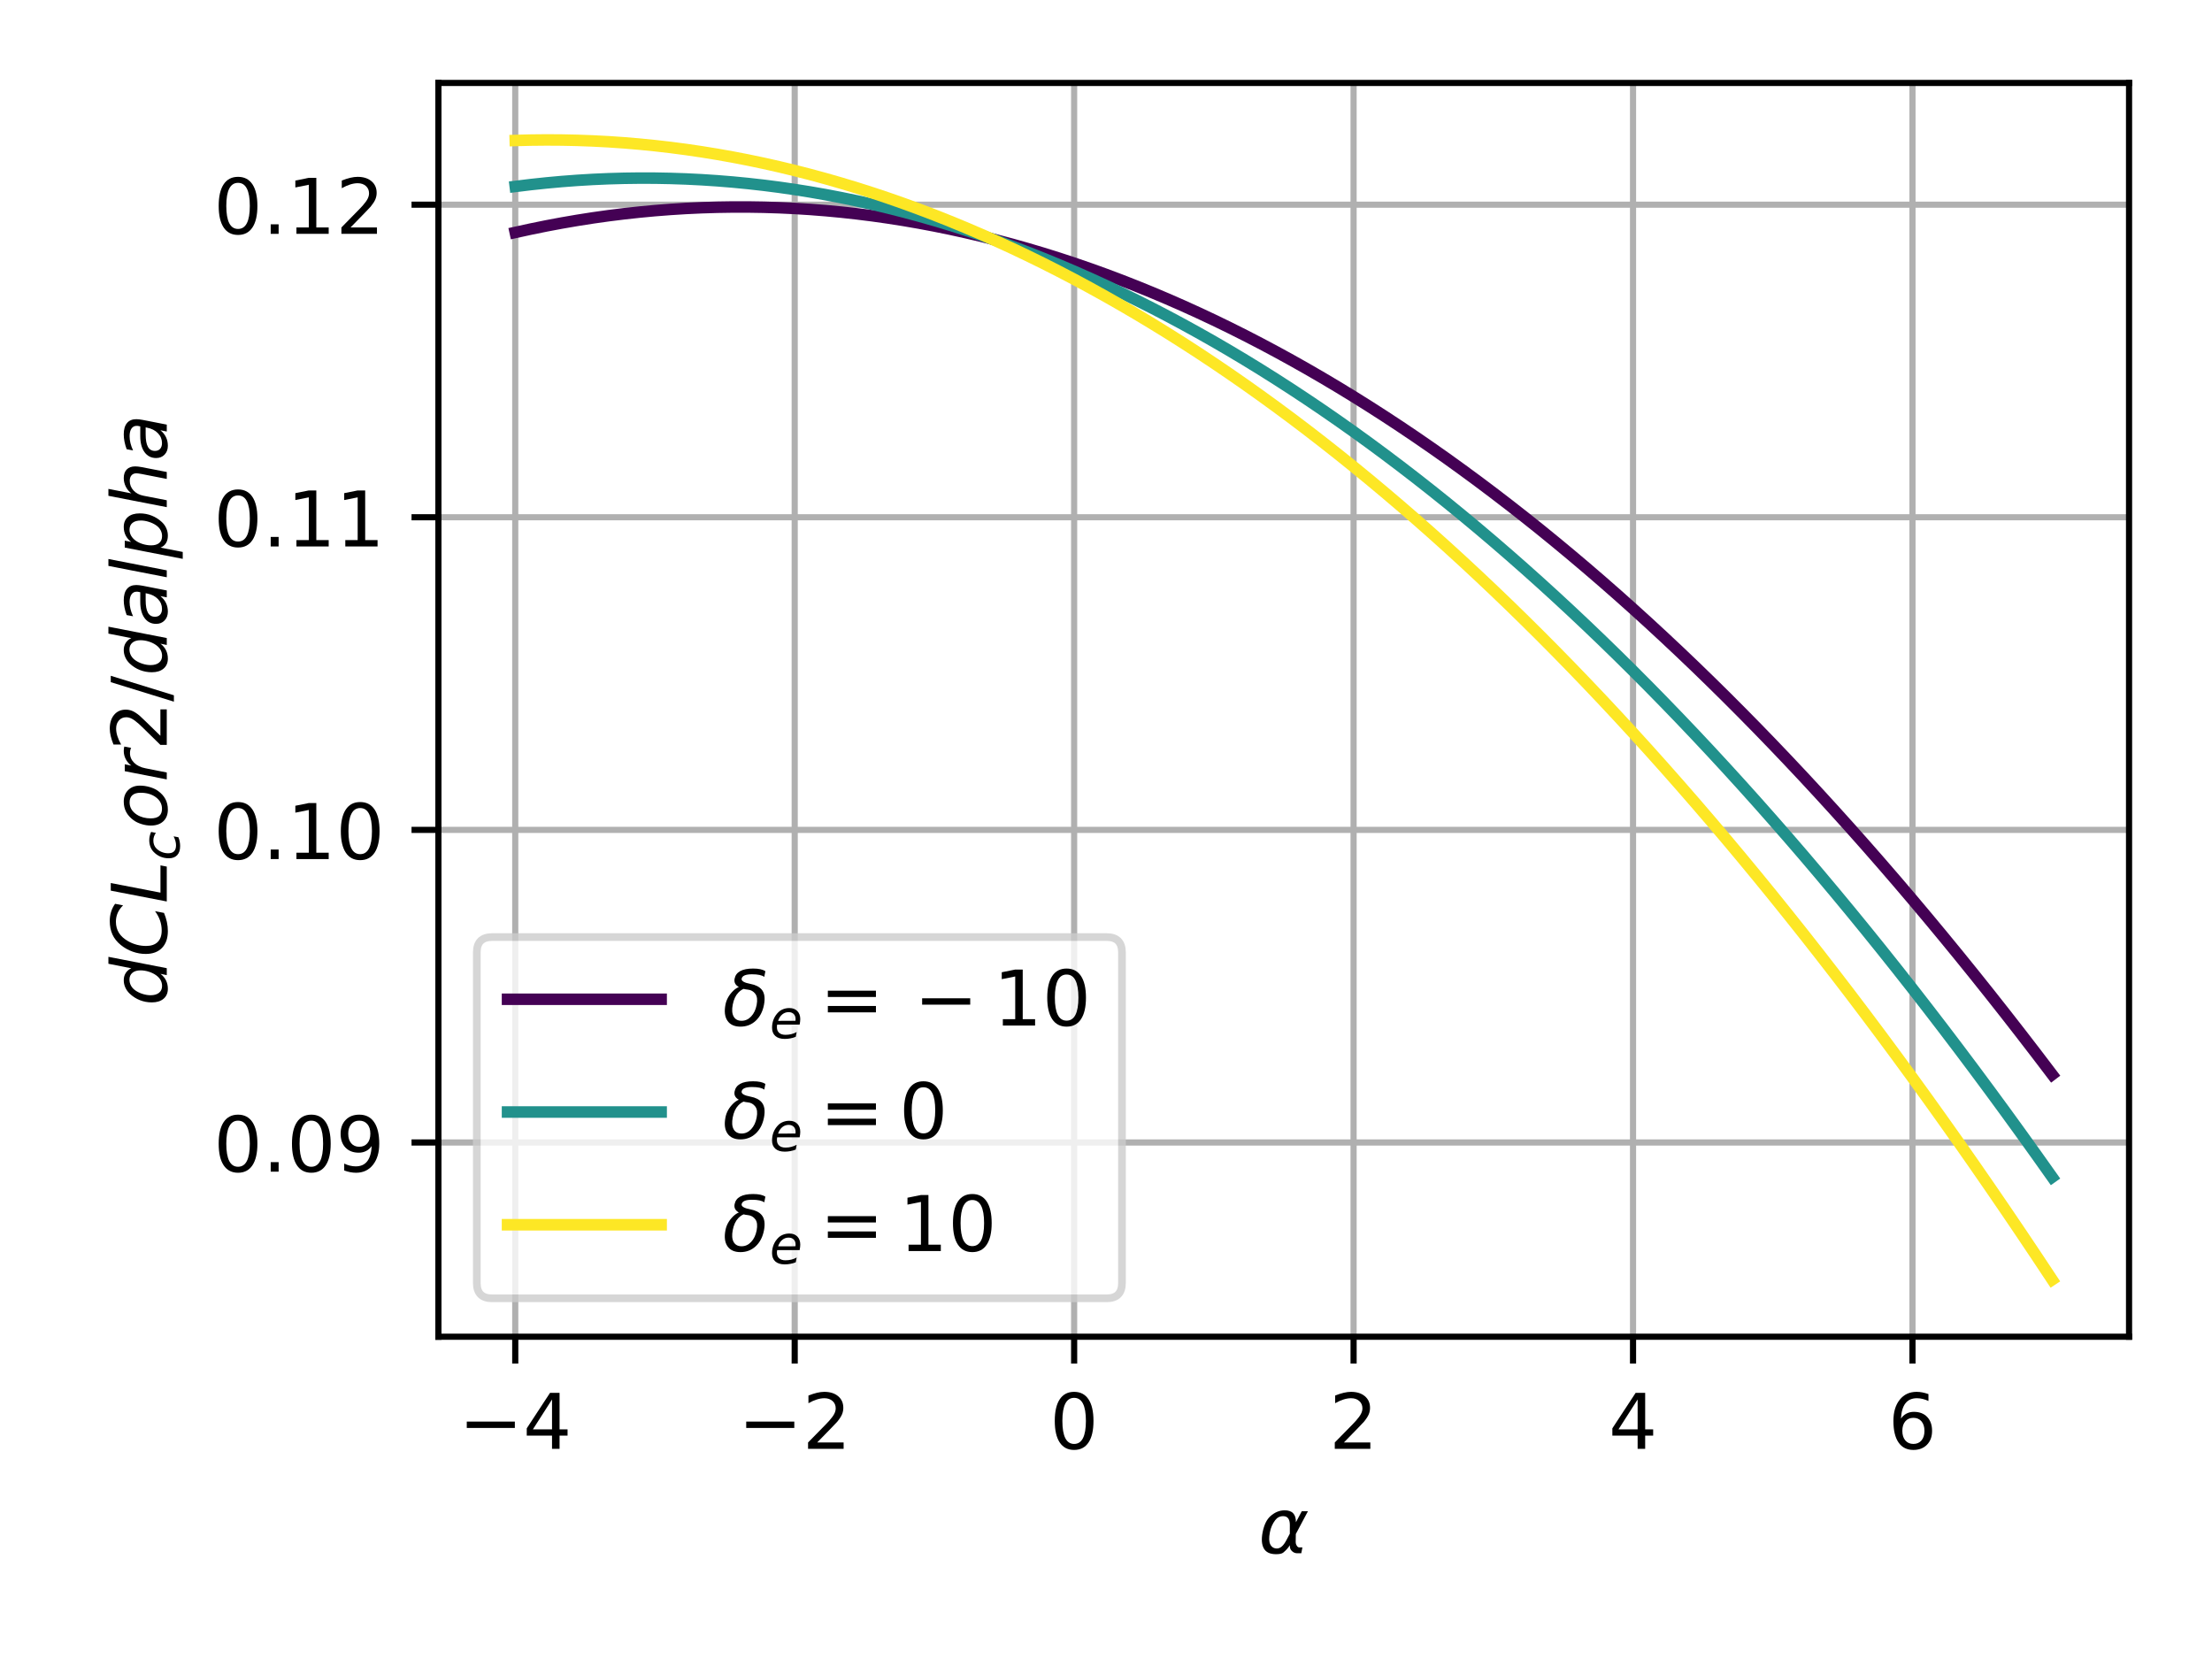
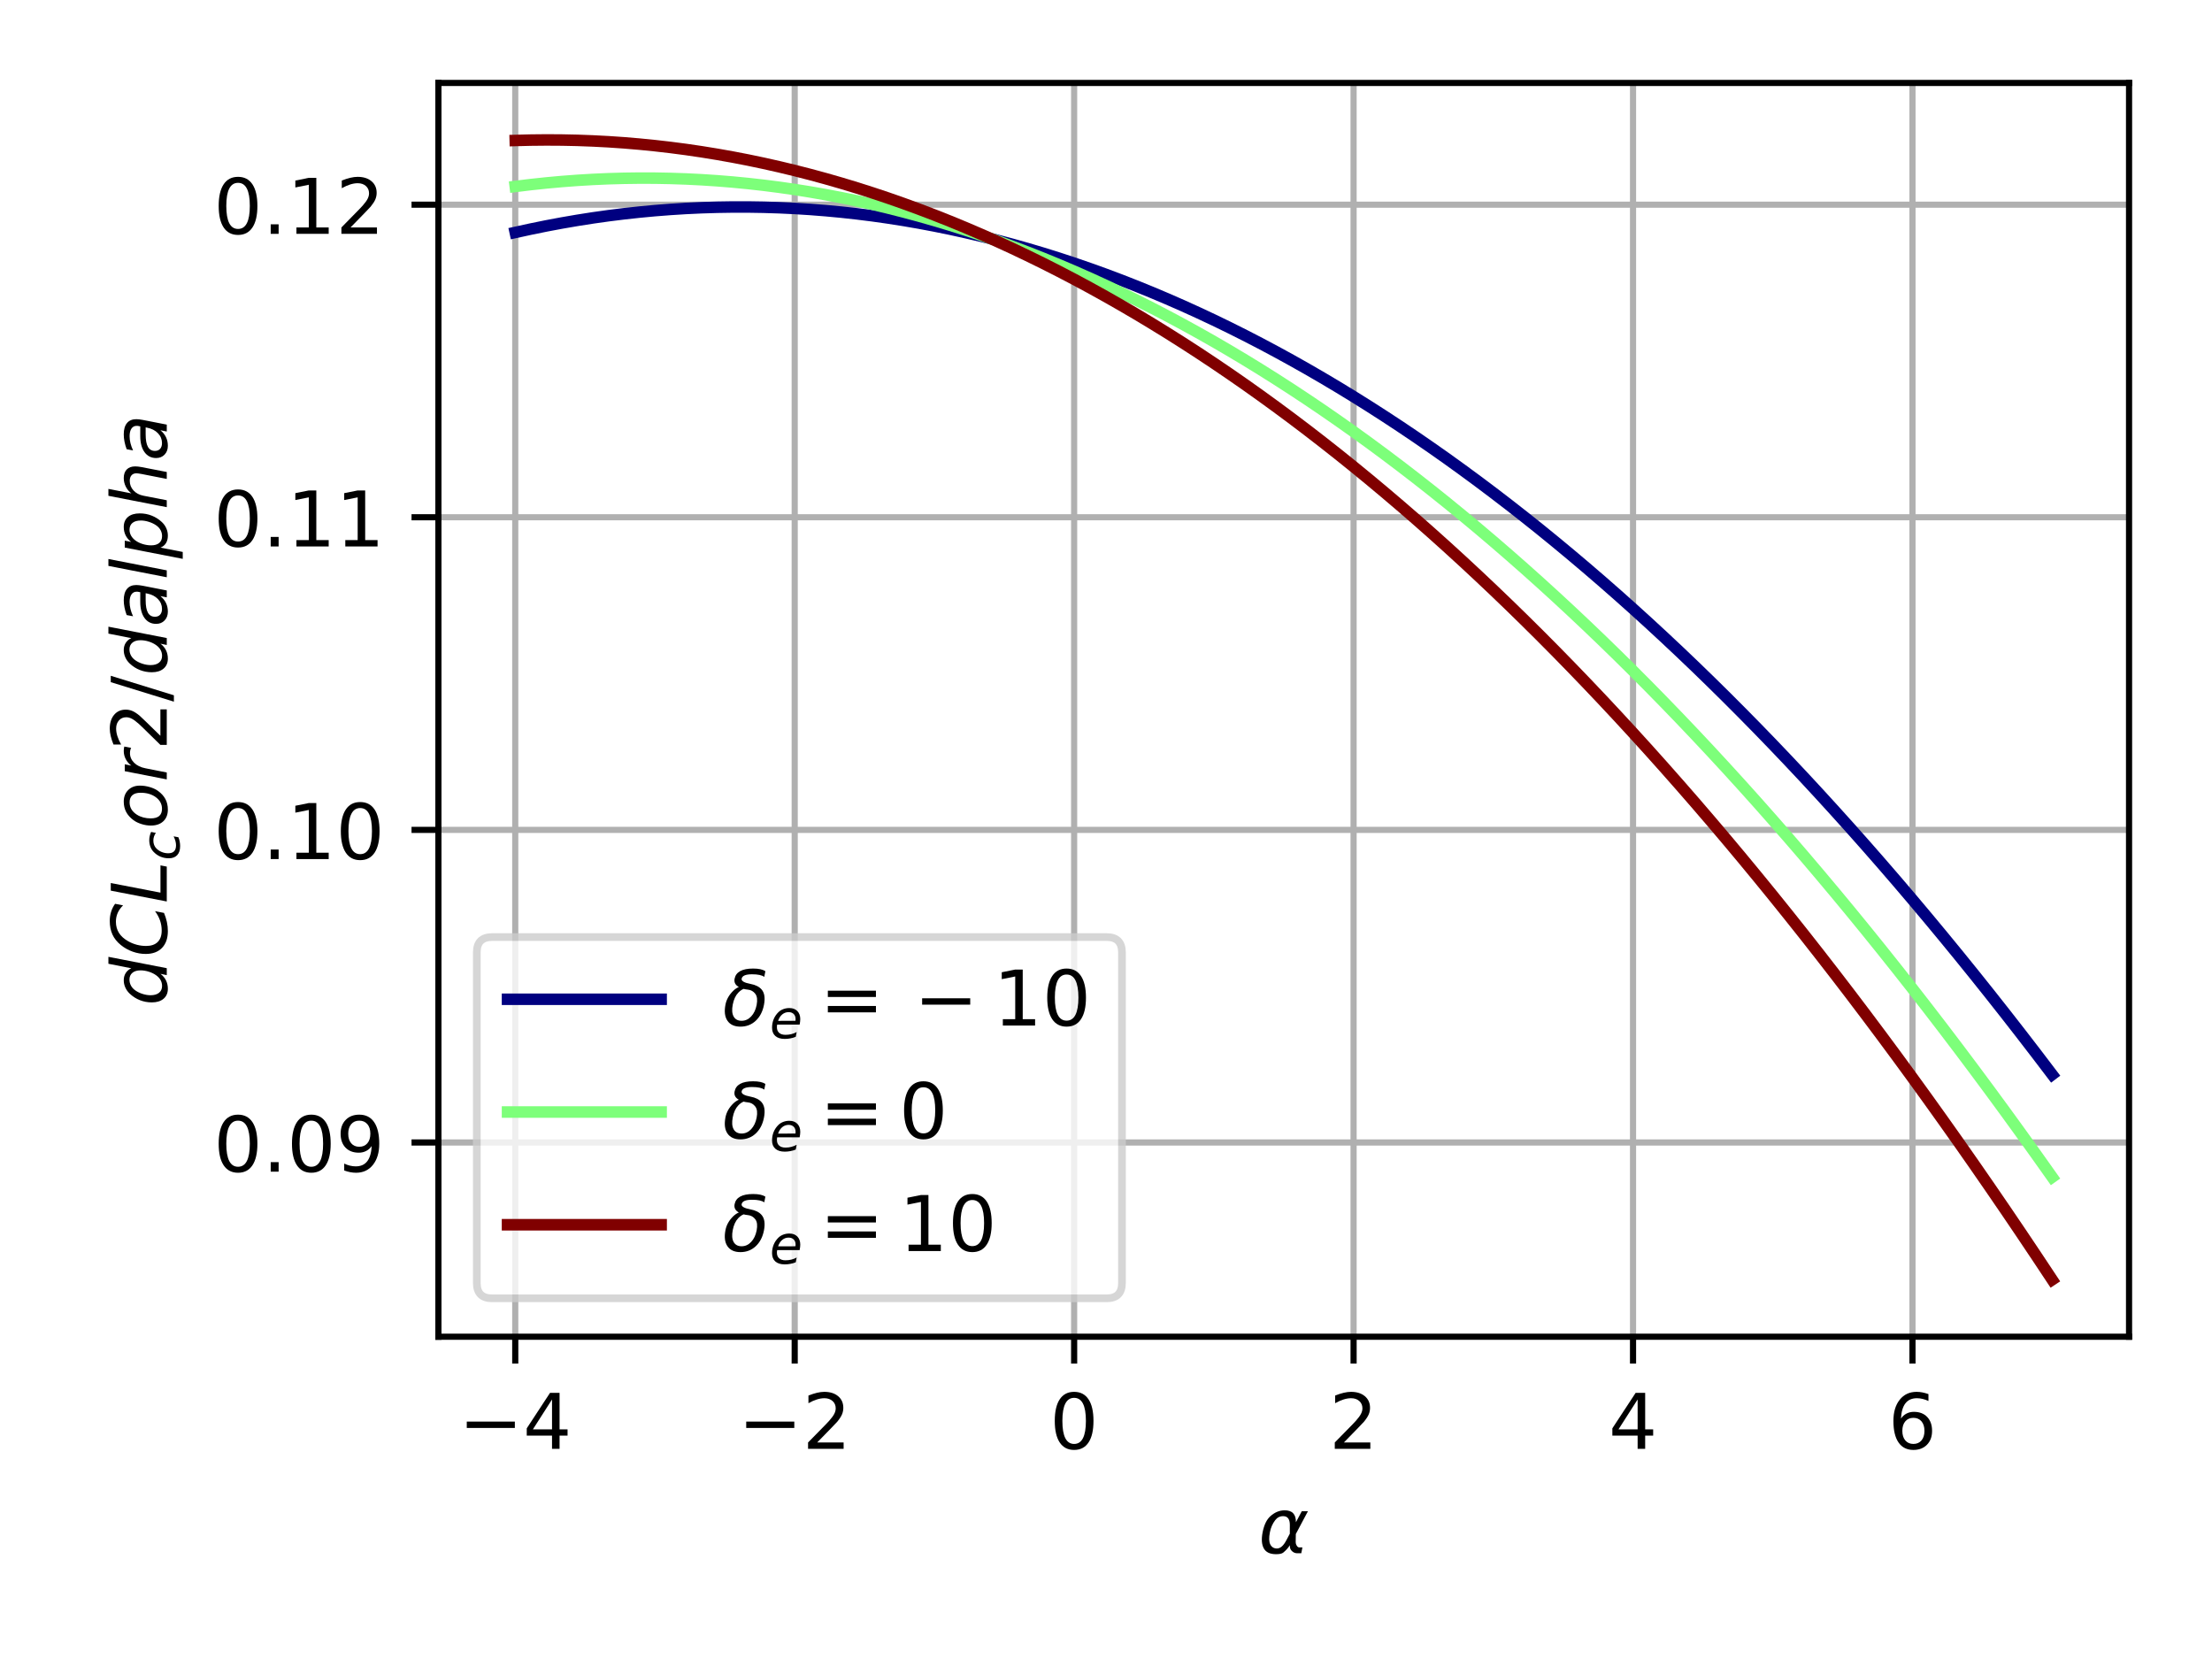
<svg xmlns="http://www.w3.org/2000/svg" xmlns:xlink="http://www.w3.org/1999/xlink" width="288pt" height="216pt" viewBox="0 0 288 216" version="1.1">
  <defs>
    <style type="text/css">*{stroke-linejoin: round; stroke-linecap: butt}</style>
  </defs>
  <g id="figure_1">
    <g id="patch_1">
      <path d="M 0 216  L 288 216  L 288 0  L 0 0  z " style="fill: #ffffff" />
    </g>
    <g id="axes_1">
      <g id="patch_2">
        <path d="M 57.08 174.04  L 277.2 174.04  L 277.2 10.8  L 57.08 10.8  z " style="fill: #ffffff" />
      </g>
      <g id="matplotlib.axis_1">
        <g id="xtick_1">
          <g id="line2d_1">
-             <path d="M 67.085 174.04  L 67.085 10.8  " clip-path="url(#pfc9442ded2)" style="fill: none; stroke: #b0b0b0; stroke-width: 0.8; stroke-linecap: square" />
+             <path d="M 67.085 174.04  L 67.085 10.8  " clip-path="url(#pbfcb47fa9d)" style="fill: none; stroke: #b0b0b0; stroke-width: 0.8; stroke-linecap: square" />
          </g>
          <g id="line2d_2">
            <defs>
-               <path id="mad3a9ad420" d="M 0 0  L 0 3.5  " style="stroke: #000000; stroke-width: 0.8" />
-             </defs>
-             <g>
-               <use xlink:href="#mad3a9ad420" x="67.085" y="174.04" style="stroke: #000000; stroke-width: 0.8" />
+               <path id="m7118b5c77f" d="M 0 0  L 0 3.5  " style="stroke: #000000; stroke-width: 0.8" />
+             </defs>
+             <g>
+               <use xlink:href="#m7118b5c77f" x="67.085" y="174.04" style="stroke: #000000; stroke-width: 0.8" />
            </g>
          </g>
          <g id="text_1">
            <g transform="translate(59.71436 188.6384) scale(0.1 -0.1)">
              <defs>
                <path id="DejaVuSans-2212" d="M 678 2272  L 4684 2272  L 4684 1741  L 678 1741  L 678 2272  z " transform="scale(0.015625)" />
                <path id="DejaVuSans-34" d="M 2419 4116  L 825 1625  L 2419 1625  L 2419 4116  z M 2253 4666  L 3047 4666  L 3047 1625  L 3713 1625  L 3713 1100  L 3047 1100  L 3047 0  L 2419 0  L 2419 1100  L 313 1100  L 313 1709  L 2253 4666  z " transform="scale(0.015625)" />
              </defs>
              <use xlink:href="#DejaVuSans-2212" />
              <use xlink:href="#DejaVuSans-34" x="83.789" />
            </g>
          </g>
        </g>
        <g id="xtick_2">
          <g id="line2d_3">
-             <path d="M 103.469 174.04  L 103.469 10.8  " clip-path="url(#pfc9442ded2)" style="fill: none; stroke: #b0b0b0; stroke-width: 0.8; stroke-linecap: square" />
+             <path d="M 103.469 174.04  L 103.469 10.8  " clip-path="url(#pbfcb47fa9d)" style="fill: none; stroke: #b0b0b0; stroke-width: 0.8; stroke-linecap: square" />
          </g>
          <g id="line2d_4">
            <g>
-               <use xlink:href="#mad3a9ad420" x="103.469" y="174.04" style="stroke: #000000; stroke-width: 0.8" />
+               <use xlink:href="#m7118b5c77f" x="103.469" y="174.04" style="stroke: #000000; stroke-width: 0.8" />
            </g>
          </g>
          <g id="text_2">
            <g transform="translate(96.09783 188.6384) scale(0.1 -0.1)">
              <defs>
                <path id="DejaVuSans-32" d="M 1228 531  L 3431 531  L 3431 0  L 469 0  L 469 531  Q 828 903 1448 1529  Q 2069 2156 2228 2338  Q 2531 2678 2651 2914  Q 2772 3150 2772 3378  Q 2772 3750 2511 3984  Q 2250 4219 1831 4219  Q 1534 4219 1204 4116  Q 875 4013 500 3803  L 500 4441  Q 881 4594 1212 4672  Q 1544 4750 1819 4750  Q 2544 4750 2975 4387  Q 3406 4025 3406 3419  Q 3406 3131 3298 2873  Q 3191 2616 2906 2266  Q 2828 2175 2409 1742  Q 1991 1309 1228 531  z " transform="scale(0.015625)" />
              </defs>
              <use xlink:href="#DejaVuSans-2212" />
              <use xlink:href="#DejaVuSans-32" x="83.789" />
            </g>
          </g>
        </g>
        <g id="xtick_3">
          <g id="line2d_5">
-             <path d="M 139.852 174.04  L 139.852 10.8  " clip-path="url(#pfc9442ded2)" style="fill: none; stroke: #b0b0b0; stroke-width: 0.8; stroke-linecap: square" />
+             <path d="M 139.852 174.04  L 139.852 10.8  " clip-path="url(#pbfcb47fa9d)" style="fill: none; stroke: #b0b0b0; stroke-width: 0.8; stroke-linecap: square" />
          </g>
          <g id="line2d_6">
            <g>
-               <use xlink:href="#mad3a9ad420" x="139.852" y="174.04" style="stroke: #000000; stroke-width: 0.8" />
+               <use xlink:href="#m7118b5c77f" x="139.852" y="174.04" style="stroke: #000000; stroke-width: 0.8" />
            </g>
          </g>
          <g id="text_3">
            <g transform="translate(136.6711 188.6384) scale(0.1 -0.1)">
              <defs>
                <path id="DejaVuSans-30" d="M 2034 4250  Q 1547 4250 1301 3770  Q 1056 3291 1056 2328  Q 1056 1369 1301 889  Q 1547 409 2034 409  Q 2525 409 2770 889  Q 3016 1369 3016 2328  Q 3016 3291 2770 3770  Q 2525 4250 2034 4250  z M 2034 4750  Q 2819 4750 3233 4129  Q 3647 3509 3647 2328  Q 3647 1150 3233 529  Q 2819 -91 2034 -91  Q 1250 -91 836 529  Q 422 1150 422 2328  Q 422 3509 836 4129  Q 1250 4750 2034 4750  z " transform="scale(0.015625)" />
              </defs>
              <use xlink:href="#DejaVuSans-30" />
            </g>
          </g>
        </g>
        <g id="xtick_4">
          <g id="line2d_7">
-             <path d="M 176.236 174.04  L 176.236 10.8  " clip-path="url(#pfc9442ded2)" style="fill: none; stroke: #b0b0b0; stroke-width: 0.8; stroke-linecap: square" />
+             <path d="M 176.236 174.04  L 176.236 10.8  " clip-path="url(#pbfcb47fa9d)" style="fill: none; stroke: #b0b0b0; stroke-width: 0.8; stroke-linecap: square" />
          </g>
          <g id="line2d_8">
            <g>
-               <use xlink:href="#mad3a9ad420" x="176.236" y="174.04" style="stroke: #000000; stroke-width: 0.8" />
+               <use xlink:href="#m7118b5c77f" x="176.236" y="174.04" style="stroke: #000000; stroke-width: 0.8" />
            </g>
          </g>
          <g id="text_4">
            <g transform="translate(173.0546 188.6384) scale(0.1 -0.1)">
              <use xlink:href="#DejaVuSans-32" />
            </g>
          </g>
        </g>
        <g id="xtick_5">
          <g id="line2d_9">
-             <path d="M 212.619 174.04  L 212.619 10.8  " clip-path="url(#pfc9442ded2)" style="fill: none; stroke: #b0b0b0; stroke-width: 0.8; stroke-linecap: square" />
+             <path d="M 212.619 174.04  L 212.619 10.8  " clip-path="url(#pbfcb47fa9d)" style="fill: none; stroke: #b0b0b0; stroke-width: 0.8; stroke-linecap: square" />
          </g>
          <g id="line2d_10">
            <g>
-               <use xlink:href="#mad3a9ad420" x="212.619" y="174.04" style="stroke: #000000; stroke-width: 0.8" />
+               <use xlink:href="#m7118b5c77f" x="212.619" y="174.04" style="stroke: #000000; stroke-width: 0.8" />
            </g>
          </g>
          <g id="text_5">
            <g transform="translate(209.4381 188.6384) scale(0.1 -0.1)">
              <use xlink:href="#DejaVuSans-34" />
            </g>
          </g>
        </g>
        <g id="xtick_6">
          <g id="line2d_11">
-             <path d="M 249.003 174.04  L 249.003 10.8  " clip-path="url(#pfc9442ded2)" style="fill: none; stroke: #b0b0b0; stroke-width: 0.8; stroke-linecap: square" />
+             <path d="M 249.003 174.04  L 249.003 10.8  " clip-path="url(#pbfcb47fa9d)" style="fill: none; stroke: #b0b0b0; stroke-width: 0.8; stroke-linecap: square" />
          </g>
          <g id="line2d_12">
            <g>
-               <use xlink:href="#mad3a9ad420" x="249.003" y="174.04" style="stroke: #000000; stroke-width: 0.8" />
+               <use xlink:href="#m7118b5c77f" x="249.003" y="174.04" style="stroke: #000000; stroke-width: 0.8" />
            </g>
          </g>
          <g id="text_6">
            <g transform="translate(245.8216 188.6384) scale(0.1 -0.1)">
              <defs>
                <path id="DejaVuSans-36" d="M 2113 2584  Q 1688 2584 1439 2293  Q 1191 2003 1191 1497  Q 1191 994 1439 701  Q 1688 409 2113 409  Q 2538 409 2786 701  Q 3034 994 3034 1497  Q 3034 2003 2786 2293  Q 2538 2584 2113 2584  z M 3366 4563  L 3366 3988  Q 3128 4100 2886 4159  Q 2644 4219 2406 4219  Q 1781 4219 1451 3797  Q 1122 3375 1075 2522  Q 1259 2794 1537 2939  Q 1816 3084 2150 3084  Q 2853 3084 3261 2657  Q 3669 2231 3669 1497  Q 3669 778 3244 343  Q 2819 -91 2113 -91  Q 1303 -91 875 529  Q 447 1150 447 2328  Q 447 3434 972 4092  Q 1497 4750 2381 4750  Q 2619 4750 2861 4703  Q 3103 4656 3366 4563  z " transform="scale(0.015625)" />
              </defs>
              <use xlink:href="#DejaVuSans-36" />
            </g>
          </g>
        </g>
        <g id="text_7">
          <g transform="translate(163.84 202.3166) scale(0.1 -0.1)">
            <defs>
              <path id="DejaVuSans-Oblique-3b1" d="M 2619 1628  L 2622 2350  Q 2625 3088 2069 3091  Q 1653 3094 1394 2747  Q 1069 2319 959 1747  Q 825 1059 994 731  Q 1169 397 1547 397  Q 1966 397 2319 1063  L 2619 1628  z M 2166 3578  Q 3141 3594 3128 2584  Q 3128 2584 3616 3500  L 4128 3500  L 3119 1603  L 3109 919  Q 3109 766 3194 638  Q 3291 488 3391 488  L 3669 488  L 3575 0  L 3228 0  Q 2934 0 2722 263  Q 2622 394 2619 669  Q 2416 334 2066 50  Q 1900 -81 1453 -78  Q 722 -72 456 397  Q 184 884 353 1747  Q 534 2675 1009 3097  Q 1544 3569 2166 3578  z " transform="scale(0.015625)" />
            </defs>
            <use xlink:href="#DejaVuSans-Oblique-3b1" transform="translate(0 0.84375)" />
          </g>
        </g>
      </g>
      <g id="matplotlib.axis_2">
        <g id="ytick_1">
          <g id="line2d_13">
-             <path d="M 57.08 148.75  L 277.2 148.75  " clip-path="url(#pfc9442ded2)" style="fill: none; stroke: #b0b0b0; stroke-width: 0.8; stroke-linecap: square" />
+             <path d="M 57.08 148.75  L 277.2 148.75  " clip-path="url(#pbfcb47fa9d)" style="fill: none; stroke: #b0b0b0; stroke-width: 0.8; stroke-linecap: square" />
          </g>
          <g id="line2d_14">
            <defs>
-               <path id="m3cb334b0f0" d="M 0 0  L -3.5 0  " style="stroke: #000000; stroke-width: 0.8" />
-             </defs>
-             <g>
-               <use xlink:href="#m3cb334b0f0" x="57.08" y="148.75" style="stroke: #000000; stroke-width: 0.8" />
+               <path id="m15b49a7892" d="M 0 0  L -3.5 0  " style="stroke: #000000; stroke-width: 0.8" />
+             </defs>
+             <g>
+               <use xlink:href="#m15b49a7892" x="57.08" y="148.75" style="stroke: #000000; stroke-width: 0.8" />
            </g>
          </g>
          <g id="text_8">
            <g transform="translate(27.81437 152.5489) scale(0.1 -0.1)">
              <defs>
                <path id="DejaVuSans-2e" d="M 684 794  L 1344 794  L 1344 0  L 684 0  L 684 794  z " transform="scale(0.015625)" />
                <path id="DejaVuSans-39" d="M 703 97  L 703 672  Q 941 559 1184 500  Q 1428 441 1663 441  Q 2288 441 2617 861  Q 2947 1281 2994 2138  Q 2813 1869 2534 1725  Q 2256 1581 1919 1581  Q 1219 1581 811 2004  Q 403 2428 403 3163  Q 403 3881 828 4315  Q 1253 4750 1959 4750  Q 2769 4750 3195 4129  Q 3622 3509 3622 2328  Q 3622 1225 3098 567  Q 2575 -91 1691 -91  Q 1453 -91 1209 -44  Q 966 3 703 97  z M 1959 2075  Q 2384 2075 2632 2365  Q 2881 2656 2881 3163  Q 2881 3666 2632 3958  Q 2384 4250 1959 4250  Q 1534 4250 1286 3958  Q 1038 3666 1038 3163  Q 1038 2656 1286 2365  Q 1534 2075 1959 2075  z " transform="scale(0.015625)" />
              </defs>
              <use xlink:href="#DejaVuSans-30" />
              <use xlink:href="#DejaVuSans-2e" x="63.623" />
              <use xlink:href="#DejaVuSans-30" x="95.41" />
              <use xlink:href="#DejaVuSans-39" x="159.033" />
            </g>
          </g>
        </g>
        <g id="ytick_2">
          <g id="line2d_15">
-             <path d="M 57.08 108.049  L 277.2 108.049  " clip-path="url(#pfc9442ded2)" style="fill: none; stroke: #b0b0b0; stroke-width: 0.8; stroke-linecap: square" />
+             <path d="M 57.08 108.049  L 277.2 108.049  " clip-path="url(#pbfcb47fa9d)" style="fill: none; stroke: #b0b0b0; stroke-width: 0.8; stroke-linecap: square" />
          </g>
          <g id="line2d_16">
            <g>
-               <use xlink:href="#m3cb334b0f0" x="57.08" y="108.049" style="stroke: #000000; stroke-width: 0.8" />
+               <use xlink:href="#m15b49a7892" x="57.08" y="108.049" style="stroke: #000000; stroke-width: 0.8" />
            </g>
          </g>
          <g id="text_9">
            <g transform="translate(27.81437 111.8482) scale(0.1 -0.1)">
              <defs>
                <path id="DejaVuSans-31" d="M 794 531  L 1825 531  L 1825 4091  L 703 3866  L 703 4441  L 1819 4666  L 2450 4666  L 2450 531  L 3481 531  L 3481 0  L 794 0  L 794 531  z " transform="scale(0.015625)" />
              </defs>
              <use xlink:href="#DejaVuSans-30" />
              <use xlink:href="#DejaVuSans-2e" x="63.623" />
              <use xlink:href="#DejaVuSans-31" x="95.41" />
              <use xlink:href="#DejaVuSans-30" x="159.033" />
            </g>
          </g>
        </g>
        <g id="ytick_3">
          <g id="line2d_17">
-             <path d="M 57.08 67.348  L 277.2 67.348  " clip-path="url(#pfc9442ded2)" style="fill: none; stroke: #b0b0b0; stroke-width: 0.8; stroke-linecap: square" />
+             <path d="M 57.08 67.348  L 277.2 67.348  " clip-path="url(#pbfcb47fa9d)" style="fill: none; stroke: #b0b0b0; stroke-width: 0.8; stroke-linecap: square" />
          </g>
          <g id="line2d_18">
            <g>
-               <use xlink:href="#m3cb334b0f0" x="57.08" y="67.348" style="stroke: #000000; stroke-width: 0.8" />
+               <use xlink:href="#m15b49a7892" x="57.08" y="67.348" style="stroke: #000000; stroke-width: 0.8" />
            </g>
          </g>
          <g id="text_10">
            <g transform="translate(27.81437 71.14742) scale(0.1 -0.1)">
              <use xlink:href="#DejaVuSans-30" />
              <use xlink:href="#DejaVuSans-2e" x="63.623" />
              <use xlink:href="#DejaVuSans-31" x="95.41" />
              <use xlink:href="#DejaVuSans-31" x="159.033" />
            </g>
          </g>
        </g>
        <g id="ytick_4">
          <g id="line2d_19">
-             <path d="M 57.08 26.647  L 277.2 26.647  " clip-path="url(#pfc9442ded2)" style="fill: none; stroke: #b0b0b0; stroke-width: 0.8; stroke-linecap: square" />
+             <path d="M 57.08 26.647  L 277.2 26.647  " clip-path="url(#pbfcb47fa9d)" style="fill: none; stroke: #b0b0b0; stroke-width: 0.8; stroke-linecap: square" />
          </g>
          <g id="line2d_20">
            <g>
-               <use xlink:href="#m3cb334b0f0" x="57.08" y="26.647" style="stroke: #000000; stroke-width: 0.8" />
+               <use xlink:href="#m15b49a7892" x="57.08" y="26.647" style="stroke: #000000; stroke-width: 0.8" />
            </g>
          </g>
          <g id="text_11">
            <g transform="translate(27.81437 30.44665) scale(0.1 -0.1)">
              <use xlink:href="#DejaVuSans-30" />
              <use xlink:href="#DejaVuSans-2e" x="63.623" />
              <use xlink:href="#DejaVuSans-31" x="95.41" />
              <use xlink:href="#DejaVuSans-32" x="159.033" />
            </g>
          </g>
        </g>
        <g id="text_12">
          <g transform="translate(21.71438 130.97) rotate(-90) scale(0.1 -0.1)">
            <defs>
              <path id="DejaVuSans-Oblique-64" d="M 2675 525  Q 2444 222 2128 65  Q 1813 -91 1428 -91  Q 903 -91 598 267  Q 294 625 294 1247  Q 294 1766 478 2236  Q 663 2706 1013 3078  Q 1244 3325 1534 3454  Q 1825 3584 2144 3584  Q 2481 3584 2739 3421  Q 2997 3259 3138 2956  L 3513 4863  L 4091 4863  L 3144 0  L 2566 0  L 2675 525  z M 891 1350  Q 891 897 1095 644  Q 1300 391 1663 391  Q 1931 391 2161 520  Q 2391 650 2566 903  Q 2750 1166 2856 1509  Q 2963 1853 2963 2188  Q 2963 2622 2758 2865  Q 2553 3109 2194 3109  Q 1922 3109 1687 2981  Q 1453 2853 1288 2613  Q 1106 2353 998 2009  Q 891 1666 891 1350  z " transform="scale(0.015625)" />
              <path id="DejaVuSans-Oblique-43" d="M 4447 4306  L 4319 3641  Q 4019 3944 3683 4091  Q 3347 4238 2956 4238  Q 2422 4238 2017 3981  Q 1613 3725 1319 3200  Q 1131 2863 1032 2486  Q 934 2109 934 1728  Q 934 1091 1264 756  Q 1594 422 2222 422  Q 2656 422 3056 561  Q 3456 700 3834 978  L 3688 231  Q 3316 72 2936 -9  Q 2556 -91 2175 -91  Q 1278 -91 773 396  Q 269 884 269 1753  Q 269 2309 461 2846  Q 653 3384 1013 3828  Q 1394 4300 1883 4525  Q 2372 4750 3022 4750  Q 3422 4750 3780 4639  Q 4138 4528 4447 4306  z " transform="scale(0.015625)" />
              <path id="DejaVuSans-Oblique-4c" d="M 1075 4666  L 1709 4666  L 909 525  L 3181 525  L 3078 0  L 172 0  L 1075 4666  z " transform="scale(0.015625)" />
              <path id="DejaVuSans-Oblique-63" d="M 3431 3366  L 3316 2797  Q 3109 2947 2876 3022  Q 2644 3097 2394 3097  Q 2119 3097 1870 3000  Q 1622 2903 1453 2725  Q 1184 2453 1037 2087  Q 891 1722 891 1331  Q 891 859 1127 628  Q 1363 397 1844 397  Q 2081 397 2348 469  Q 2616 541 2906 684  L 2797 116  Q 2547 13 2283 -39  Q 2019 -91 1741 -91  Q 1044 -91 669 257  Q 294 606 294 1253  Q 294 1797 489 2255  Q 684 2713 1069 3078  Q 1331 3328 1684 3456  Q 2038 3584 2456 3584  Q 2700 3584 2940 3529  Q 3181 3475 3431 3366  z " transform="scale(0.015625)" />
              <path id="DejaVuSans-Oblique-6f" d="M 1625 -91  Q 1009 -91 651 289  Q 294 669 294 1325  Q 294 1706 417 2101  Q 541 2497 738 2766  Q 1047 3184 1428 3384  Q 1809 3584 2291 3584  Q 2888 3584 3255 3212  Q 3622 2841 3622 2241  Q 3622 1825 3500 1412  Q 3378 1000 3181 728  Q 2875 309 2494 109  Q 2113 -91 1625 -91  z M 891 1344  Q 891 869 1089 633  Q 1288 397 1691 397  Q 2269 397 2648 901  Q 3028 1406 3028 2181  Q 3028 2634 2825 2865  Q 2622 3097 2228 3097  Q 1903 3097 1650 2945  Q 1397 2794 1197 2484  Q 1050 2253 970 1956  Q 891 1659 891 1344  z " transform="scale(0.015625)" />
              <path id="DejaVuSans-Oblique-72" d="M 2853 2969  Q 2766 3016 2653 3041  Q 2541 3066 2413 3066  Q 1953 3066 1609 2717  Q 1266 2369 1153 1784  L 800 0  L 225 0  L 909 3500  L 1484 3500  L 1375 2956  Q 1603 3259 1920 3421  Q 2238 3584 2597 3584  Q 2691 3584 2781 3573  Q 2872 3563 2963 3538  L 2853 2969  z " transform="scale(0.015625)" />
              <path id="DejaVuSans-2f" d="M 1625 4666  L 2156 4666  L 531 -594  L 0 -594  L 1625 4666  z " transform="scale(0.015625)" />
              <path id="DejaVuSans-Oblique-61" d="M 3438 1997  L 3047 0  L 2472 0  L 2578 531  Q 2325 219 2001 64  Q 1678 -91 1281 -91  Q 834 -91 548 182  Q 263 456 263 884  Q 263 1497 752 1853  Q 1241 2209 2100 2209  L 2900 2209  L 2931 2363  Q 2938 2388 2941 2417  Q 2944 2447 2944 2509  Q 2944 2788 2717 2942  Q 2491 3097 2081 3097  Q 1800 3097 1504 3025  Q 1209 2953 897 2809  L 997 3341  Q 1322 3463 1633 3523  Q 1944 3584 2234 3584  Q 2853 3584 3176 3315  Q 3500 3047 3500 2534  Q 3500 2431 3484 2292  Q 3469 2153 3438 1997  z M 2816 1759  L 2241 1759  Q 1534 1759 1195 1570  Q 856 1381 856 984  Q 856 709 1029 553  Q 1203 397 1509 397  Q 1978 397 2328 733  Q 2678 1069 2791 1631  L 2816 1759  z " transform="scale(0.015625)" />
              <path id="DejaVuSans-Oblique-6c" d="M 1172 4863  L 1747 4863  L 800 0  L 225 0  L 1172 4863  z " transform="scale(0.015625)" />
              <path id="DejaVuSans-Oblique-70" d="M 3175 2156  Q 3175 2616 2975 2859  Q 2775 3103 2400 3103  Q 2144 3103 1911 2972  Q 1678 2841 1497 2591  Q 1319 2344 1212 1994  Q 1106 1644 1106 1300  Q 1106 863 1306 627  Q 1506 391 1875 391  Q 2147 391 2380 519  Q 2613 647 2778 891  Q 2956 1147 3065 1494  Q 3175 1841 3175 2156  z M 1394 2969  Q 1625 3272 1939 3428  Q 2253 3584 2638 3584  Q 3175 3584 3472 3232  Q 3769 2881 3769 2247  Q 3769 1728 3584 1258  Q 3400 788 3053 416  Q 2822 169 2531 39  Q 2241 -91 1919 -91  Q 1547 -91 1294 64  Q 1041 219 916 525  L 556 -1331  L -19 -1331  L 922 3500  L 1497 3500  L 1394 2969  z " transform="scale(0.015625)" />
              <path id="DejaVuSans-Oblique-68" d="M 3566 2113  L 3156 0  L 2578 0  L 2988 2091  Q 3016 2238 3031 2350  Q 3047 2463 3047 2528  Q 3047 2791 2881 2937  Q 2716 3084 2419 3084  Q 1956 3084 1617 2771  Q 1278 2459 1178 1941  L 800 0  L 225 0  L 1172 4863  L 1747 4863  L 1375 2950  Q 1594 3244 1934 3414  Q 2275 3584 2650 3584  Q 3113 3584 3367 3334  Q 3622 3084 3622 2631  Q 3622 2519 3608 2391  Q 3594 2263 3566 2113  z " transform="scale(0.015625)" />
            </defs>
            <use xlink:href="#DejaVuSans-Oblique-64" transform="translate(0 0.015625)" />
            <use xlink:href="#DejaVuSans-Oblique-43" transform="translate(63.47656 0.015625)" />
            <use xlink:href="#DejaVuSans-Oblique-4c" transform="translate(133.3008 0.015625)" />
            <use xlink:href="#DejaVuSans-Oblique-63" transform="translate(189.0137 -16.39062) scale(0.7)" />
            <use xlink:href="#DejaVuSans-Oblique-6f" transform="translate(230.2344 0.015625)" />
            <use xlink:href="#DejaVuSans-Oblique-72" transform="translate(291.416 0.015625)" />
            <use xlink:href="#DejaVuSans-32" transform="translate(332.5293 0.015625)" />
            <use xlink:href="#DejaVuSans-2f" transform="translate(396.1523 0.015625)" />
            <use xlink:href="#DejaVuSans-Oblique-64" transform="translate(429.8438 0.015625)" />
            <use xlink:href="#DejaVuSans-Oblique-61" transform="translate(493.3203 0.015625)" />
            <use xlink:href="#DejaVuSans-Oblique-6c" transform="translate(554.5996 0.015625)" />
            <use xlink:href="#DejaVuSans-Oblique-70" transform="translate(582.3828 0.015625)" />
            <use xlink:href="#DejaVuSans-Oblique-68" transform="translate(645.8594 0.015625)" />
            <use xlink:href="#DejaVuSans-Oblique-61" transform="translate(709.2383 0.015625)" />
          </g>
        </g>
      </g>
      <g id="line2d_21">
-         <path d="M 67.085 30.266  L 69.107 29.824  L 71.128 29.413  L 73.149 29.034  L 75.171 28.686  L 77.192 28.37  L 79.213 28.086  L 81.235 27.834  L 83.256 27.613  L 85.277 27.423  L 87.298 27.266  L 89.32 27.139  L 91.341 27.045  L 93.362 26.982  L 95.384 26.951  L 97.405 26.951  L 99.426 26.983  L 101.448 27.047  L 103.469 27.142  L 105.49 27.269  L 107.512 27.428  L 109.533 27.618  L 111.554 27.84  L 113.575 28.093  L 115.597 28.379  L 117.618 28.695  L 119.639 29.044  L 121.661 29.424  L 123.682 29.835  L 125.703 30.279  L 127.725 30.753  L 129.746 31.26  L 131.767 31.798  L 133.788 32.368  L 135.81 32.969  L 137.831 33.602  L 139.852 34.267  L 141.874 34.963  L 143.895 35.691  L 145.916 36.451  L 147.938 37.242  L 149.959 38.065  L 151.98 38.919  L 154.002 39.805  L 156.023 40.723  L 158.044 41.672  L 160.065 42.653  L 162.087 43.666  L 164.108 44.71  L 166.129 45.786  L 168.151 46.894  L 170.172 48.033  L 172.193 49.204  L 174.215 50.406  L 176.236 51.64  L 178.257 52.906  L 180.278 54.203  L 182.3 55.532  L 184.321 56.892  L 186.342 58.285  L 188.364 59.708  L 190.385 61.164  L 192.406 62.651  L 194.428 64.17  L 196.449 65.72  L 198.47 67.302  L 200.492 68.915  L 202.513 70.561  L 204.534 72.238  L 206.555 73.946  L 208.577 75.686  L 210.598 77.458  L 212.619 79.261  L 214.641 81.096  L 216.662 82.963  L 218.683 84.861  L 220.705 86.791  L 222.726 88.753  L 224.747 90.746  L 226.768 92.771  L 228.79 94.827  L 230.811 96.915  L 232.832 99.035  L 234.854 101.186  L 236.875 103.369  L 238.896 105.584  L 240.918 107.83  L 242.939 110.108  L 244.96 112.417  L 246.982 114.758  L 249.003 117.131  L 251.024 119.535  L 253.045 121.971  L 255.067 124.439  L 257.088 126.938  L 259.109 129.469  L 261.131 132.032  L 263.152 134.626  L 265.173 137.251  L 267.195 139.909  " clip-path="url(#pfc9442ded2)" style="fill: none; stroke: #440154; stroke-width: 1.5; stroke-linecap: square" />
+         <path d="M 67.085 30.266  L 69.107 29.824  L 71.128 29.413  L 73.149 29.034  L 75.171 28.686  L 77.192 28.37  L 79.213 28.086  L 81.235 27.834  L 83.256 27.613  L 85.277 27.423  L 87.298 27.266  L 89.32 27.139  L 91.341 27.045  L 93.362 26.982  L 95.384 26.951  L 97.405 26.951  L 99.426 26.983  L 101.448 27.047  L 103.469 27.142  L 105.49 27.269  L 107.512 27.428  L 109.533 27.618  L 111.554 27.84  L 113.575 28.093  L 115.597 28.379  L 117.618 28.695  L 119.639 29.044  L 121.661 29.424  L 123.682 29.835  L 125.703 30.279  L 127.725 30.753  L 129.746 31.26  L 131.767 31.798  L 133.788 32.368  L 135.81 32.969  L 137.831 33.602  L 139.852 34.267  L 141.874 34.963  L 143.895 35.691  L 145.916 36.451  L 147.938 37.242  L 149.959 38.065  L 151.98 38.919  L 154.002 39.805  L 156.023 40.723  L 158.044 41.672  L 160.065 42.653  L 162.087 43.666  L 164.108 44.71  L 166.129 45.786  L 168.151 46.894  L 170.172 48.033  L 172.193 49.204  L 174.215 50.406  L 176.236 51.64  L 178.257 52.906  L 180.278 54.203  L 182.3 55.532  L 184.321 56.892  L 186.342 58.285  L 188.364 59.708  L 190.385 61.164  L 192.406 62.651  L 194.428 64.17  L 196.449 65.72  L 198.47 67.302  L 200.492 68.915  L 202.513 70.561  L 204.534 72.238  L 206.555 73.946  L 208.577 75.686  L 210.598 77.458  L 212.619 79.261  L 214.641 81.096  L 216.662 82.963  L 218.683 84.861  L 220.705 86.791  L 222.726 88.753  L 224.747 90.746  L 226.768 92.771  L 228.79 94.827  L 230.811 96.915  L 232.832 99.035  L 234.854 101.186  L 236.875 103.369  L 238.896 105.584  L 240.918 107.83  L 242.939 110.108  L 244.96 112.417  L 246.982 114.758  L 249.003 117.131  L 251.024 119.535  L 253.045 121.971  L 255.067 124.439  L 257.088 126.938  L 259.109 129.469  L 261.131 132.032  L 263.152 134.626  L 265.173 137.251  L 267.195 139.909  " clip-path="url(#pbfcb47fa9d)" style="fill: none; stroke: #000080; stroke-width: 1.5; stroke-linecap: square" />
      </g>
      <g id="line2d_22">
-         <path d="M 67.085 24.279  L 69.107 24.032  L 71.128 23.817  L 73.149 23.633  L 75.171 23.481  L 77.192 23.36  L 79.213 23.271  L 81.235 23.214  L 83.256 23.188  L 85.277 23.194  L 87.298 23.232  L 89.32 23.301  L 91.341 23.402  L 93.362 23.535  L 95.384 23.699  L 97.405 23.895  L 99.426 24.122  L 101.448 24.381  L 103.469 24.672  L 105.49 24.994  L 107.512 25.348  L 109.533 25.734  L 111.554 26.151  L 113.575 26.6  L 115.597 27.081  L 117.618 27.593  L 119.639 28.136  L 121.661 28.712  L 123.682 29.319  L 125.703 29.957  L 127.725 30.628  L 129.746 31.33  L 131.767 32.063  L 133.788 32.828  L 135.81 33.625  L 137.831 34.453  L 139.852 35.314  L 141.874 36.205  L 143.895 37.129  L 145.916 38.083  L 147.938 39.07  L 149.959 40.088  L 151.98 41.138  L 154.002 42.22  L 156.023 43.333  L 158.044 44.477  L 160.065 45.654  L 162.087 46.862  L 164.108 48.101  L 166.129 49.373  L 168.151 50.676  L 170.172 52.01  L 172.193 53.376  L 174.215 54.774  L 176.236 56.203  L 178.257 57.664  L 180.278 59.157  L 182.3 60.681  L 184.321 62.237  L 186.342 63.825  L 188.364 65.444  L 190.385 67.095  L 192.406 68.777  L 194.428 70.491  L 196.449 72.237  L 198.47 74.014  L 200.492 75.823  L 202.513 77.664  L 204.534 79.536  L 206.555 81.44  L 208.577 83.376  L 210.598 85.343  L 212.619 87.342  L 214.641 89.372  L 216.662 91.434  L 218.683 93.528  L 220.705 95.653  L 222.726 97.81  L 224.747 99.998  L 226.768 102.218  L 228.79 104.47  L 230.811 106.754  L 232.832 109.069  L 234.854 111.415  L 236.875 113.794  L 238.896 116.204  L 240.918 118.645  L 242.939 121.119  L 244.96 123.623  L 246.982 126.16  L 249.003 128.728  L 251.024 131.328  L 253.045 133.959  L 255.067 136.622  L 257.088 139.317  L 259.109 142.043  L 261.131 144.801  L 263.152 147.59  L 265.173 150.412  L 267.195 153.264  " clip-path="url(#pfc9442ded2)" style="fill: none; stroke: #21918c; stroke-width: 1.5; stroke-linecap: square" />
+         <path d="M 67.085 24.279  L 69.107 24.032  L 71.128 23.817  L 73.149 23.633  L 75.171 23.481  L 77.192 23.36  L 79.213 23.271  L 81.235 23.214  L 83.256 23.188  L 85.277 23.194  L 87.298 23.232  L 89.32 23.301  L 91.341 23.402  L 93.362 23.535  L 95.384 23.699  L 97.405 23.895  L 99.426 24.122  L 101.448 24.381  L 103.469 24.672  L 105.49 24.994  L 107.512 25.348  L 109.533 25.734  L 111.554 26.151  L 113.575 26.6  L 115.597 27.081  L 117.618 27.593  L 119.639 28.136  L 121.661 28.712  L 123.682 29.319  L 125.703 29.957  L 127.725 30.628  L 129.746 31.33  L 131.767 32.063  L 133.788 32.828  L 135.81 33.625  L 137.831 34.453  L 139.852 35.314  L 141.874 36.205  L 143.895 37.129  L 145.916 38.083  L 147.938 39.07  L 149.959 40.088  L 151.98 41.138  L 154.002 42.22  L 156.023 43.333  L 158.044 44.477  L 160.065 45.654  L 162.087 46.862  L 164.108 48.101  L 166.129 49.373  L 168.151 50.676  L 170.172 52.01  L 172.193 53.376  L 174.215 54.774  L 176.236 56.203  L 178.257 57.664  L 180.278 59.157  L 182.3 60.681  L 184.321 62.237  L 186.342 63.825  L 188.364 65.444  L 190.385 67.095  L 192.406 68.777  L 194.428 70.491  L 196.449 72.237  L 198.47 74.014  L 200.492 75.823  L 202.513 77.664  L 204.534 79.536  L 206.555 81.44  L 208.577 83.376  L 210.598 85.343  L 212.619 87.342  L 214.641 89.372  L 216.662 91.434  L 218.683 93.528  L 220.705 95.653  L 222.726 97.81  L 224.747 99.998  L 226.768 102.218  L 228.79 104.47  L 230.811 106.754  L 232.832 109.069  L 234.854 111.415  L 236.875 113.794  L 238.896 116.204  L 240.918 118.645  L 242.939 121.119  L 244.96 123.623  L 246.982 126.16  L 249.003 128.728  L 251.024 131.328  L 253.045 133.959  L 255.067 136.622  L 257.088 139.317  L 259.109 142.043  L 261.131 144.801  L 263.152 147.59  L 265.173 150.412  L 267.195 153.264  " clip-path="url(#pbfcb47fa9d)" style="fill: none; stroke: #7dff7a; stroke-width: 1.5; stroke-linecap: square" />
      </g>
      <g id="line2d_23">
-         <path d="M 67.085 18.292  L 69.107 18.24  L 71.128 18.22  L 73.149 18.232  L 75.171 18.275  L 77.192 18.35  L 79.213 18.456  L 81.235 18.594  L 83.256 18.764  L 85.277 18.966  L 87.298 19.199  L 89.32 19.463  L 91.341 19.76  L 93.362 20.088  L 95.384 20.447  L 97.405 20.838  L 99.426 21.261  L 101.448 21.716  L 103.469 22.202  L 105.49 22.719  L 107.512 23.269  L 109.533 23.85  L 111.554 24.462  L 113.575 25.107  L 115.597 25.782  L 117.618 26.49  L 119.639 27.229  L 121.661 28  L 123.682 28.802  L 125.703 29.636  L 127.725 30.502  L 129.746 31.399  L 131.767 32.328  L 133.788 33.289  L 135.81 34.281  L 137.831 35.305  L 139.852 36.36  L 141.874 37.447  L 143.895 38.566  L 145.916 39.716  L 147.938 40.898  L 149.959 42.112  L 151.98 43.357  L 154.002 44.634  L 156.023 45.942  L 158.044 47.282  L 160.065 48.654  L 162.087 50.057  L 164.108 51.492  L 166.129 52.959  L 168.151 54.457  L 170.172 55.987  L 172.193 57.549  L 174.215 59.142  L 176.236 60.767  L 178.257 62.423  L 180.278 64.111  L 182.3 65.831  L 184.321 67.582  L 186.342 69.365  L 188.364 71.18  L 190.385 73.026  L 192.406 74.904  L 194.428 76.813  L 196.449 78.754  L 198.47 80.727  L 200.492 82.731  L 202.513 84.767  L 204.534 86.835  L 206.555 88.934  L 208.577 91.065  L 210.598 93.228  L 212.619 95.422  L 214.641 97.648  L 216.662 99.905  L 218.683 102.194  L 220.705 104.515  L 222.726 106.867  L 224.747 109.251  L 226.768 111.666  L 228.79 114.114  L 230.811 116.592  L 232.832 119.103  L 234.854 121.645  L 236.875 124.219  L 238.896 126.824  L 240.918 129.461  L 242.939 132.13  L 244.96 134.83  L 246.982 137.562  L 249.003 140.325  L 251.024 143.12  L 253.045 145.947  L 255.067 148.805  L 257.088 151.695  L 259.109 154.617  L 261.131 157.57  L 263.152 160.555  L 265.173 163.572  L 267.195 166.62  " clip-path="url(#pfc9442ded2)" style="fill: none; stroke: #fde725; stroke-width: 1.5; stroke-linecap: square" />
+         <path d="M 67.085 18.292  L 69.107 18.24  L 71.128 18.22  L 73.149 18.232  L 75.171 18.275  L 77.192 18.35  L 79.213 18.456  L 81.235 18.594  L 83.256 18.764  L 85.277 18.966  L 87.298 19.199  L 89.32 19.463  L 91.341 19.76  L 93.362 20.088  L 95.384 20.447  L 97.405 20.838  L 99.426 21.261  L 101.448 21.716  L 103.469 22.202  L 105.49 22.719  L 107.512 23.269  L 109.533 23.85  L 111.554 24.462  L 113.575 25.107  L 115.597 25.782  L 117.618 26.49  L 119.639 27.229  L 121.661 28  L 123.682 28.802  L 125.703 29.636  L 127.725 30.502  L 129.746 31.399  L 131.767 32.328  L 133.788 33.289  L 135.81 34.281  L 137.831 35.305  L 139.852 36.36  L 141.874 37.447  L 143.895 38.566  L 145.916 39.716  L 147.938 40.898  L 149.959 42.112  L 151.98 43.357  L 154.002 44.634  L 156.023 45.942  L 158.044 47.282  L 160.065 48.654  L 162.087 50.057  L 164.108 51.492  L 166.129 52.959  L 168.151 54.457  L 170.172 55.987  L 172.193 57.549  L 174.215 59.142  L 176.236 60.767  L 178.257 62.423  L 180.278 64.111  L 182.3 65.831  L 184.321 67.582  L 186.342 69.365  L 188.364 71.18  L 190.385 73.026  L 192.406 74.904  L 194.428 76.813  L 196.449 78.754  L 198.47 80.727  L 200.492 82.731  L 202.513 84.767  L 204.534 86.835  L 206.555 88.934  L 208.577 91.065  L 210.598 93.228  L 212.619 95.422  L 214.641 97.648  L 216.662 99.905  L 218.683 102.194  L 220.705 104.515  L 222.726 106.867  L 224.747 109.251  L 226.768 111.666  L 228.79 114.114  L 230.811 116.592  L 232.832 119.103  L 234.854 121.645  L 236.875 124.219  L 238.896 126.824  L 240.918 129.461  L 242.939 132.13  L 244.96 134.83  L 246.982 137.562  L 249.003 140.325  L 251.024 143.12  L 253.045 145.947  L 255.067 148.805  L 257.088 151.695  L 259.109 154.617  L 261.131 157.57  L 263.152 160.555  L 265.173 163.572  L 267.195 166.62  " clip-path="url(#pbfcb47fa9d)" style="fill: none; stroke: #800000; stroke-width: 1.5; stroke-linecap: square" />
      </g>
      <g id="patch_3">
        <path d="M 57.08 174.04  L 57.08 10.8  " style="fill: none; stroke: #000000; stroke-width: 0.8; stroke-linejoin: miter; stroke-linecap: square" />
      </g>
      <g id="patch_4">
        <path d="M 277.2 174.04  L 277.2 10.8  " style="fill: none; stroke: #000000; stroke-width: 0.8; stroke-linejoin: miter; stroke-linecap: square" />
      </g>
      <g id="patch_5">
        <path d="M 57.08 174.04  L 277.2 174.04  " style="fill: none; stroke: #000000; stroke-width: 0.8; stroke-linejoin: miter; stroke-linecap: square" />
      </g>
      <g id="patch_6">
        <path d="M 57.08 10.8  L 277.2 10.8  " style="fill: none; stroke: #000000; stroke-width: 0.8; stroke-linejoin: miter; stroke-linecap: square" />
      </g>
      <g id="legend_1">
        <g id="patch_7">
          <path d="M 64.08 169.04  L 144.08 169.04  Q 146.08 169.04 146.08 167.04  L 146.08 124.006  Q 146.08 122.006 144.08 122.006  L 64.08 122.006  Q 62.08 122.006 62.08 124.006  L 62.08 167.04  Q 62.08 169.04 64.08 169.04  z " style="fill: #ffffff; opacity: 0.8; stroke: #cccccc; stroke-linejoin: miter" />
        </g>
        <g id="line2d_24">
-           <path d="M 66.08 130.104  L 76.08 130.104  L 86.08 130.104  " style="fill: none; stroke: #440154; stroke-width: 1.5; stroke-linecap: square" />
+           <path d="M 66.08 130.104  L 76.08 130.104  L 86.08 130.104  " style="fill: none; stroke: #000080; stroke-width: 1.5; stroke-linecap: square" />
        </g>
        <g id="text_13">
          <g transform="translate(94.08 133.6041) scale(0.1 -0.1)">
            <defs>
              <path id="DejaVuSans-Oblique-3b4" d="M 3472 4053  Q 3197 4272 2450 4272  Q 1659 4272 1588 3906  Q 1531 3619 2328 3469  Q 2953 3353 3253 3003  Q 3616 2581 3447 1716  Q 3284 888 2763 400  Q 2238 -91 1488 -91  Q 741 -91 406 400  Q 72 888 241 1747  Q 363 2384 891 2900  Q 1097 3100 1353 3213  Q 913 3459 1000 3900  Q 1166 4750 2544 4750  Q 3234 4750 3566 4531  L 3472 4053  z M 1753 3056  Q 1525 2966 1306 2738  Q 969 2384 847 1747  Q 722 1113 919 756  Q 1119 397 1584 397  Q 2044 397 2381 759  Q 2722 1122 2838 1716  Q 2956 2338 2731 2638  Q 2491 2959 2103 2994  Q 1906 3013 1753 3056  z " transform="scale(0.015625)" />
              <path id="DejaVuSans-Oblique-65" d="M 3078 2063  Q 3088 2113 3092 2166  Q 3097 2219 3097 2272  Q 3097 2653 2873 2875  Q 2650 3097 2266 3097  Q 1838 3097 1509 2826  Q 1181 2556 1013 2059  L 3078 2063  z M 3578 1613  L 903 1613  Q 884 1494 878 1425  Q 872 1356 872 1306  Q 872 872 1139 634  Q 1406 397 1894 397  Q 2269 397 2603 481  Q 2938 566 3225 728  L 3116 159  Q 2806 34 2476 -28  Q 2147 -91 1806 -91  Q 1078 -91 686 257  Q 294 606 294 1247  Q 294 1794 489 2264  Q 684 2734 1063 3103  Q 1306 3334 1642 3459  Q 1978 3584 2356 3584  Q 2950 3584 3301 3228  Q 3653 2872 3653 2272  Q 3653 2128 3634 1964  Q 3616 1800 3578 1613  z " transform="scale(0.015625)" />
              <path id="DejaVuSans-3d" d="M 678 2906  L 4684 2906  L 4684 2381  L 678 2381  L 678 2906  z M 678 1631  L 4684 1631  L 4684 1100  L 678 1100  L 678 1631  z " transform="scale(0.015625)" />
            </defs>
            <use xlink:href="#DejaVuSans-Oblique-3b4" transform="translate(0 0.78125)" />
            <use xlink:href="#DejaVuSans-Oblique-65" transform="translate(61.18164 -15.625) scale(0.7)" />
            <use xlink:href="#DejaVuSans-3d" transform="translate(126.4648 0.78125)" />
            <use xlink:href="#DejaVuSans-2212" transform="translate(249.2188 0.78125)" />
            <use xlink:href="#DejaVuSans-31" transform="translate(352.4902 0.78125)" />
            <use xlink:href="#DejaVuSans-30" transform="translate(416.1133 0.78125)" />
          </g>
        </g>
        <g id="line2d_25">
-           <path d="M 66.08 144.782  L 76.08 144.782  L 86.08 144.782  " style="fill: none; stroke: #21918c; stroke-width: 1.5; stroke-linecap: square" />
+           <path d="M 66.08 144.782  L 76.08 144.782  L 86.08 144.782  " style="fill: none; stroke: #7dff7a; stroke-width: 1.5; stroke-linecap: square" />
        </g>
        <g id="text_14">
          <g transform="translate(94.08 148.2822) scale(0.1 -0.1)">
            <use xlink:href="#DejaVuSans-Oblique-3b4" transform="translate(0 0.78125)" />
            <use xlink:href="#DejaVuSans-Oblique-65" transform="translate(61.18164 -15.625) scale(0.7)" />
            <use xlink:href="#DejaVuSans-3d" transform="translate(126.4648 0.78125)" />
            <use xlink:href="#DejaVuSans-30" transform="translate(229.7363 0.78125)" />
          </g>
        </g>
        <g id="line2d_26">
-           <path d="M 66.08 159.46  L 76.08 159.46  L 86.08 159.46  " style="fill: none; stroke: #fde725; stroke-width: 1.5; stroke-linecap: square" />
+           <path d="M 66.08 159.46  L 76.08 159.46  L 86.08 159.46  " style="fill: none; stroke: #800000; stroke-width: 1.5; stroke-linecap: square" />
        </g>
        <g id="text_15">
          <g transform="translate(94.08 162.9603) scale(0.1 -0.1)">
            <use xlink:href="#DejaVuSans-Oblique-3b4" transform="translate(0 0.78125)" />
            <use xlink:href="#DejaVuSans-Oblique-65" transform="translate(61.18164 -15.625) scale(0.7)" />
            <use xlink:href="#DejaVuSans-3d" transform="translate(126.4648 0.78125)" />
            <use xlink:href="#DejaVuSans-31" transform="translate(229.7363 0.78125)" />
            <use xlink:href="#DejaVuSans-30" transform="translate(293.3594 0.78125)" />
          </g>
        </g>
      </g>
    </g>
  </g>
  <defs>
-     <clipPath id="pfc9442ded2">
+     <clipPath id="pbfcb47fa9d">
      <rect x="57.08" y="10.8" width="220.12" height="163.24" />
    </clipPath>
  </defs>
</svg>
